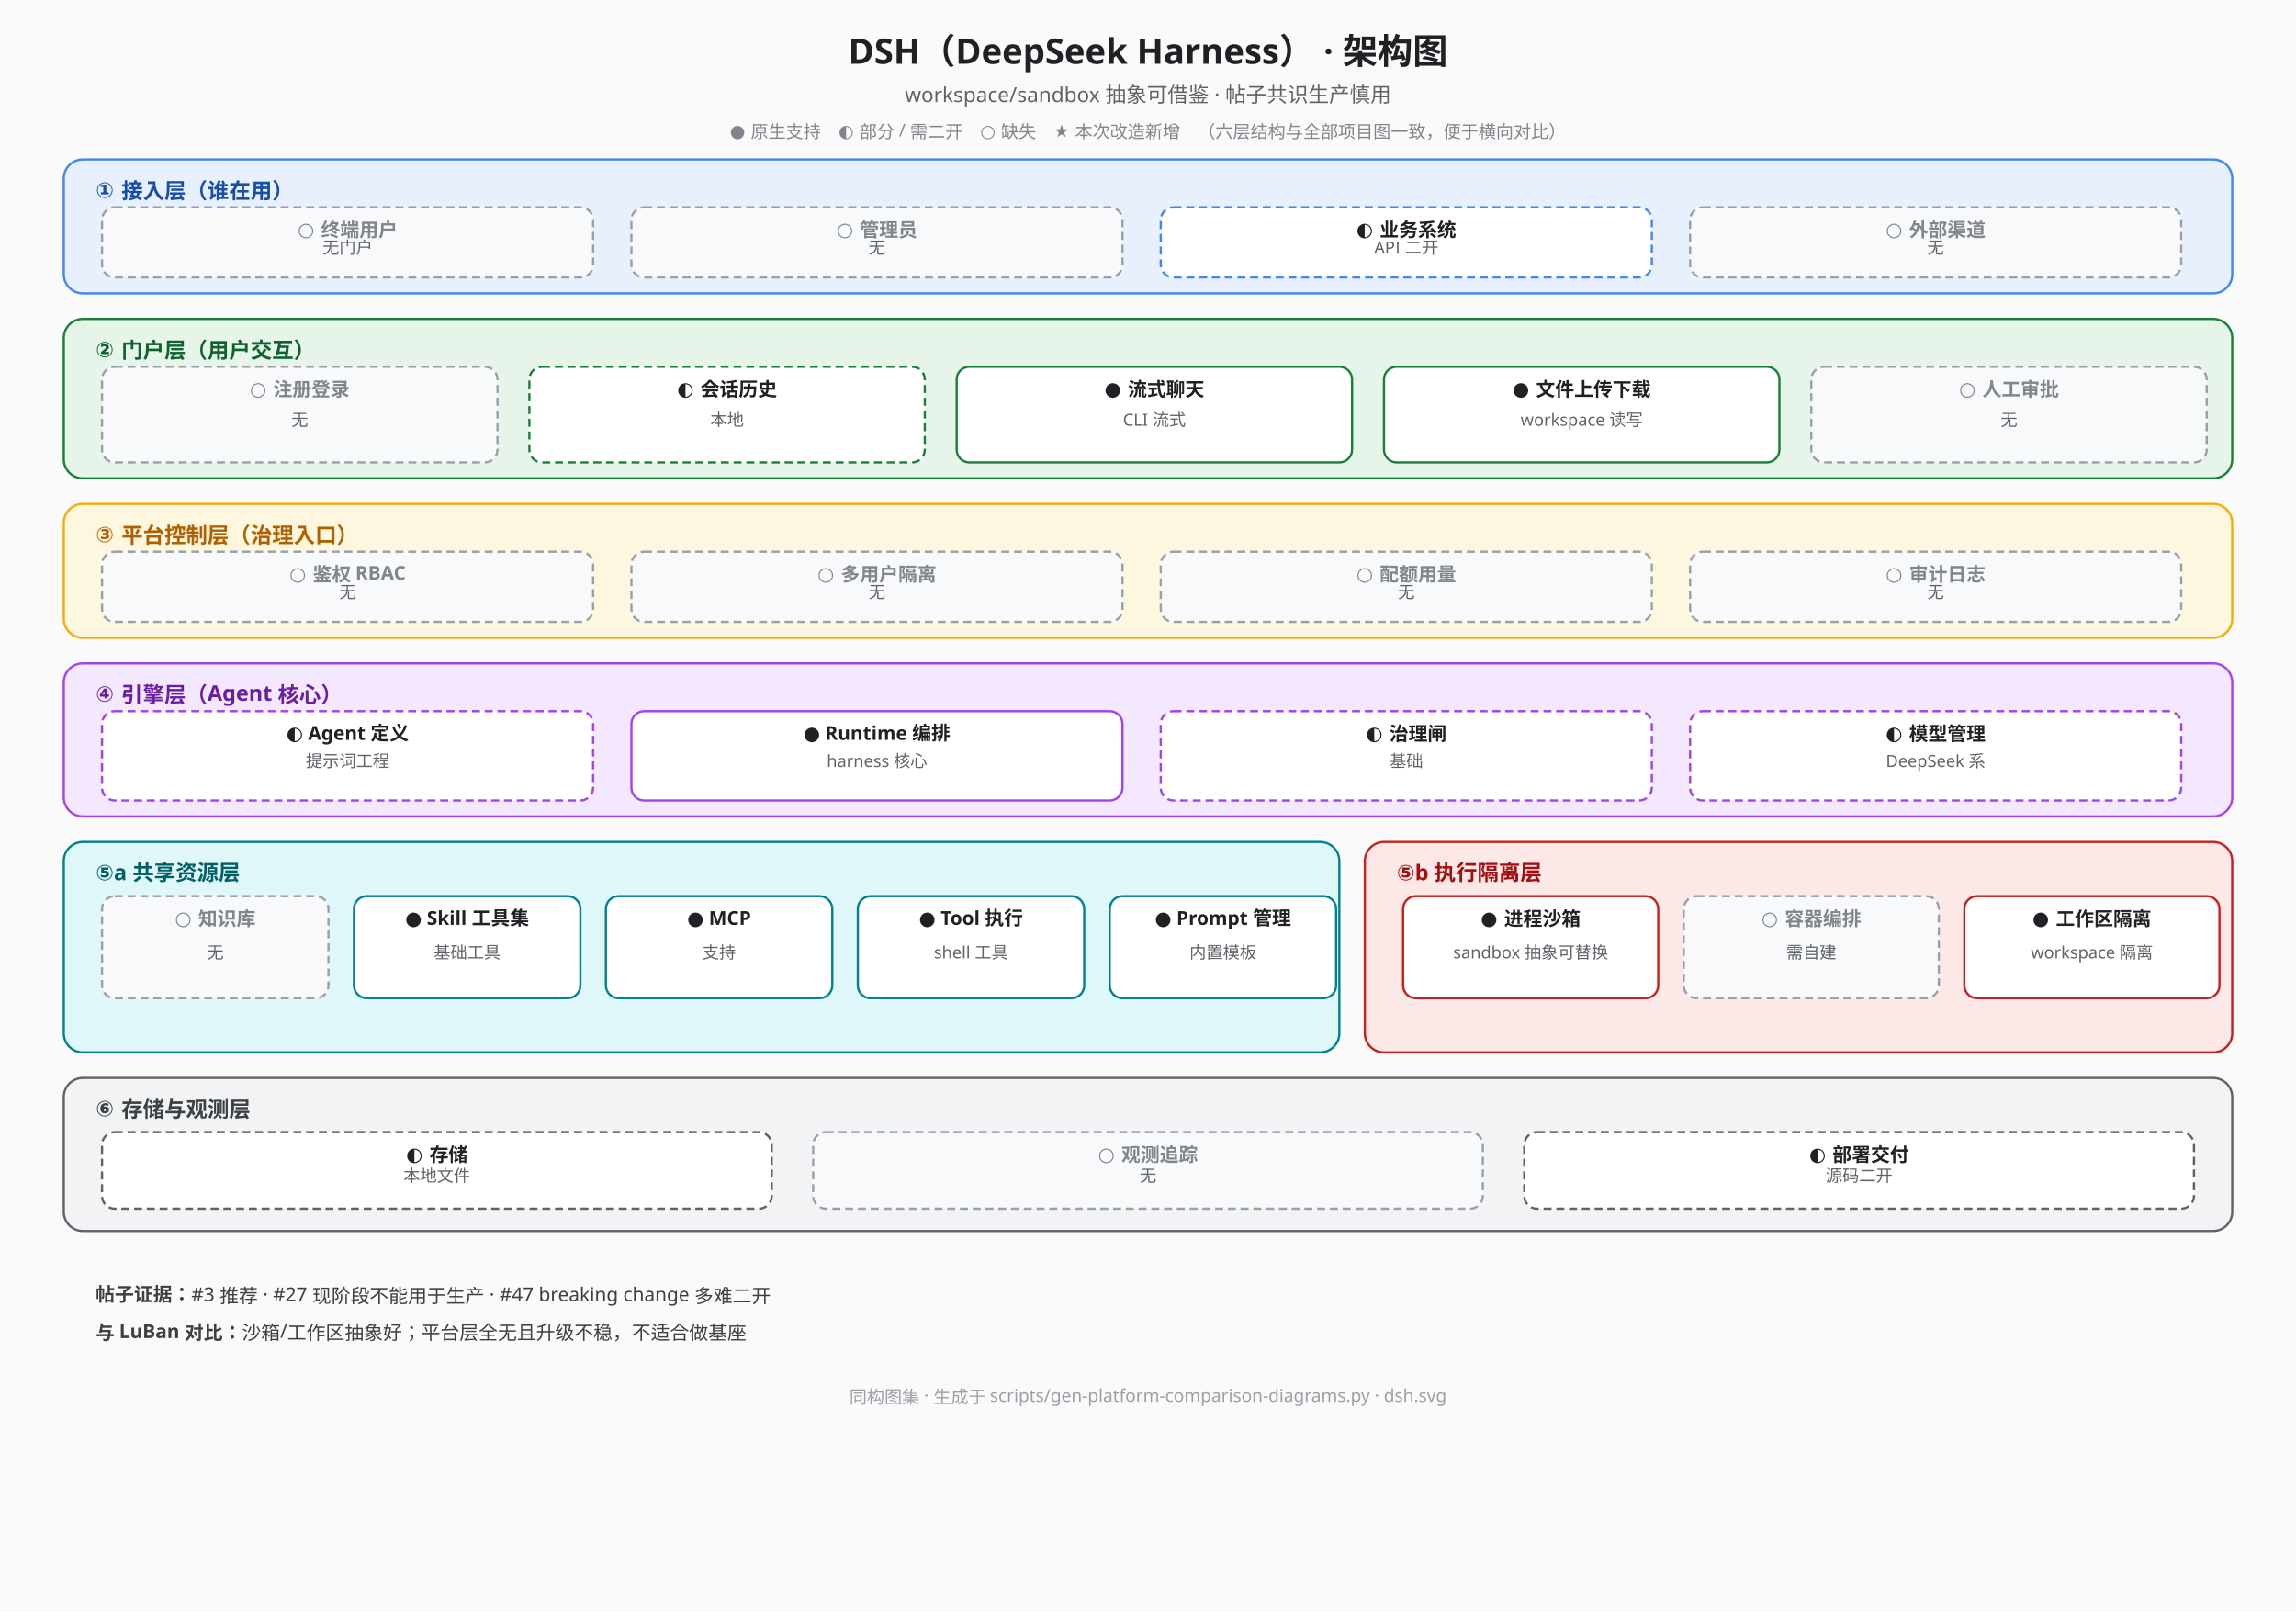
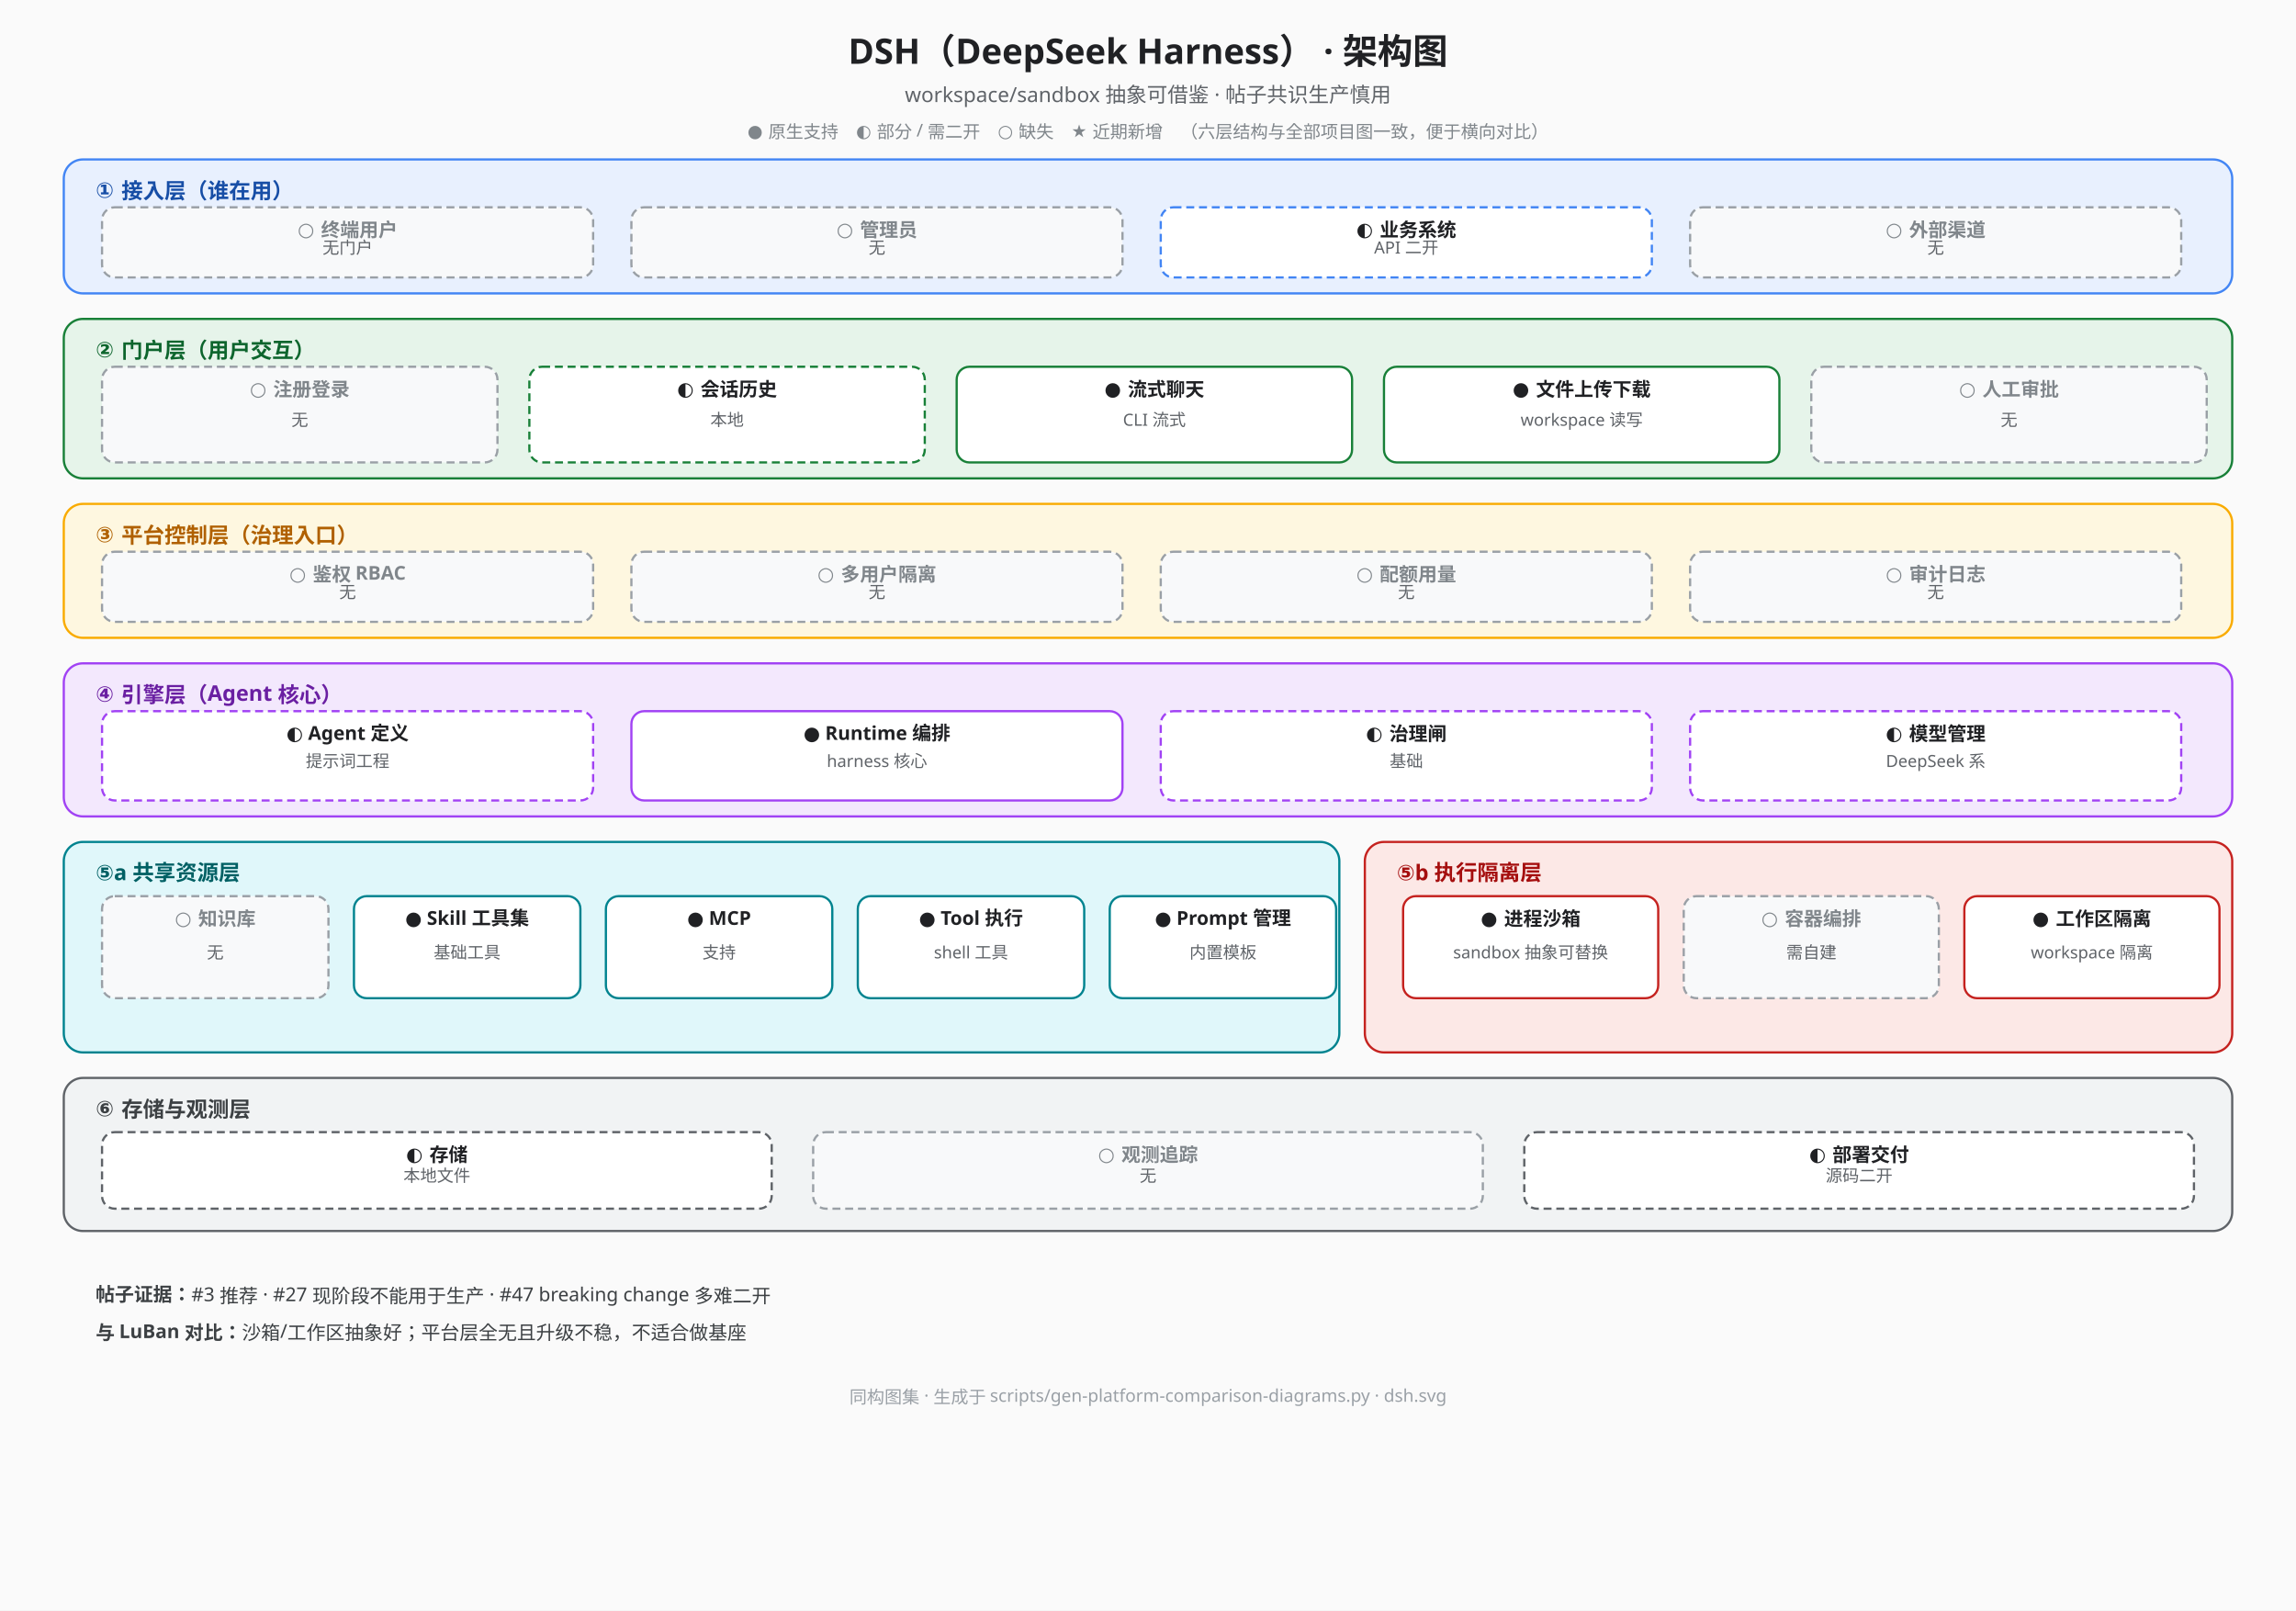
<svg xmlns="http://www.w3.org/2000/svg" width="1440" height="1010" viewBox="0 0 1440 1010" font-family="'PingFang SC','Microsoft YaHei',sans-serif">
  <rect width="1440" height="1010" fill="#FAFAFA" />
  <text x="720.0" y="40" text-anchor="middle" font-size="22" font-weight="700" fill="#202124">DSH（DeepSeek Harness） · 架构图</text>
  <text x="720.0" y="64" text-anchor="middle" font-size="13" fill="#5F6368">workspace/sandbox 抽象可借鉴 · 帖子共识生产慎用</text>
-   <text x="720.0" y="86" text-anchor="middle" font-size="11" fill="#80868B">● 原生支持　◐ 部分 / 需二开　○ 缺失　★ 本次改造新增　（六层结构与全部项目图一致，便于横向对比）</text>
+   <text x="720.0" y="86" text-anchor="middle" font-size="11" fill="#80868B">● 原生支持　◐ 部分 / 需二开　○ 缺失　★ 近期新增　（六层结构与全部项目图一致，便于横向对比）</text>
  <rect x="40" y="100" width="1360" height="84" rx="12" fill="#E8F0FE" stroke="#4285F4" stroke-width="1.4" />
  <text x="60" y="124" font-size="13.5" font-weight="700" fill="#174EA6">① 接入层（谁在用）</text>
  <rect x="64" y="130" width="308" height="44" rx="8" fill="#F8F9FA" stroke="#9AA0A6" stroke-dasharray="5 3" stroke-width="1.4" />
  <text x="218.0" y="148" text-anchor="middle" font-size="12" font-weight="600" fill="#80868B">○ 终端用户</text>
  <text x="218.0" y="159.0" text-anchor="middle" font-size="10.5" fill="#5F6368">无门户</text>
  <rect x="396" y="130" width="308" height="44" rx="8" fill="#F8F9FA" stroke="#9AA0A6" stroke-dasharray="5 3" stroke-width="1.4" />
  <text x="550.0" y="148" text-anchor="middle" font-size="12" font-weight="600" fill="#80868B">○ 管理员</text>
  <text x="550.0" y="159.0" text-anchor="middle" font-size="10.5" fill="#5F6368">无</text>
  <rect x="728" y="130" width="308" height="44" rx="8" fill="#FFFFFF" stroke="#4285F4" stroke-dasharray="5 3" stroke-width="1.4" />
  <text x="882.0" y="148" text-anchor="middle" font-size="12" font-weight="600" fill="#202124">◐ 业务系统</text>
  <text x="882.0" y="159.0" text-anchor="middle" font-size="10.5" fill="#5F6368">API 二开</text>
  <rect x="1060" y="130" width="308" height="44" rx="8" fill="#F8F9FA" stroke="#9AA0A6" stroke-dasharray="5 3" stroke-width="1.4" />
  <text x="1214.0" y="148" text-anchor="middle" font-size="12" font-weight="600" fill="#80868B">○ 外部渠道</text>
  <text x="1214.0" y="159.0" text-anchor="middle" font-size="10.5" fill="#5F6368">无</text>
  <rect x="40" y="200" width="1360" height="100" rx="12" fill="#E6F4EA" stroke="#188038" stroke-width="1.4" />
  <text x="60" y="224" font-size="13.5" font-weight="700" fill="#0D652D">② 门户层（用户交互）</text>
  <rect x="64" y="230" width="248" height="60" rx="8" fill="#F8F9FA" stroke="#9AA0A6" stroke-dasharray="5 3" stroke-width="1.4" />
  <text x="188.0" y="248" text-anchor="middle" font-size="12" font-weight="600" fill="#80868B">○ 注册登录</text>
  <text x="188.0" y="267.0" text-anchor="middle" font-size="10.5" fill="#5F6368">无</text>
  <rect x="332" y="230" width="248" height="60" rx="8" fill="#FFFFFF" stroke="#188038" stroke-dasharray="5 3" stroke-width="1.4" />
  <text x="456.0" y="248" text-anchor="middle" font-size="12" font-weight="600" fill="#202124">◐ 会话历史</text>
  <text x="456.0" y="267.0" text-anchor="middle" font-size="10.5" fill="#5F6368">本地</text>
  <rect x="600" y="230" width="248" height="60" rx="8" fill="#FFFFFF" stroke="#188038" stroke-width="1.4" />
  <text x="724.0" y="248" text-anchor="middle" font-size="12" font-weight="600" fill="#202124">● 流式聊天</text>
  <text x="724.0" y="267.0" text-anchor="middle" font-size="10.5" fill="#5F6368">CLI 流式</text>
  <rect x="868" y="230" width="248" height="60" rx="8" fill="#FFFFFF" stroke="#188038" stroke-width="1.4" />
  <text x="992.0" y="248" text-anchor="middle" font-size="12" font-weight="600" fill="#202124">● 文件上传下载</text>
  <text x="992.0" y="267.0" text-anchor="middle" font-size="10.5" fill="#5F6368">workspace 读写</text>
  <rect x="1136" y="230" width="248" height="60" rx="8" fill="#F8F9FA" stroke="#9AA0A6" stroke-dasharray="5 3" stroke-width="1.4" />
  <text x="1260.0" y="248" text-anchor="middle" font-size="12" font-weight="600" fill="#80868B">○ 人工审批</text>
  <text x="1260.0" y="267.0" text-anchor="middle" font-size="10.5" fill="#5F6368">无</text>
  <rect x="40" y="316" width="1360" height="84" rx="12" fill="#FEF7E0" stroke="#F9AB00" stroke-width="1.4" />
  <text x="60" y="340" font-size="13.5" font-weight="700" fill="#B06000">③ 平台控制层（治理入口）</text>
  <rect x="64" y="346" width="308" height="44" rx="8" fill="#F8F9FA" stroke="#9AA0A6" stroke-dasharray="5 3" stroke-width="1.4" />
  <text x="218.0" y="364" text-anchor="middle" font-size="12" font-weight="600" fill="#80868B">○ 鉴权 RBAC</text>
  <text x="218.0" y="375.0" text-anchor="middle" font-size="10.5" fill="#5F6368">无</text>
  <rect x="396" y="346" width="308" height="44" rx="8" fill="#F8F9FA" stroke="#9AA0A6" stroke-dasharray="5 3" stroke-width="1.4" />
  <text x="550.0" y="364" text-anchor="middle" font-size="12" font-weight="600" fill="#80868B">○ 多用户隔离</text>
  <text x="550.0" y="375.0" text-anchor="middle" font-size="10.5" fill="#5F6368">无</text>
  <rect x="728" y="346" width="308" height="44" rx="8" fill="#F8F9FA" stroke="#9AA0A6" stroke-dasharray="5 3" stroke-width="1.4" />
  <text x="882.0" y="364" text-anchor="middle" font-size="12" font-weight="600" fill="#80868B">○ 配额用量</text>
  <text x="882.0" y="375.0" text-anchor="middle" font-size="10.5" fill="#5F6368">无</text>
  <rect x="1060" y="346" width="308" height="44" rx="8" fill="#F8F9FA" stroke="#9AA0A6" stroke-dasharray="5 3" stroke-width="1.4" />
  <text x="1214.0" y="364" text-anchor="middle" font-size="12" font-weight="600" fill="#80868B">○ 审计日志</text>
  <text x="1214.0" y="375.0" text-anchor="middle" font-size="10.5" fill="#5F6368">无</text>
  <rect x="40" y="416" width="1360" height="96" rx="12" fill="#F3E8FD" stroke="#A142F4" stroke-width="1.4" />
  <text x="60" y="440" font-size="13.5" font-weight="700" fill="#6A1FA2">④ 引擎层（Agent 核心）</text>
  <rect x="64" y="446" width="308" height="56" rx="8" fill="#FFFFFF" stroke="#A142F4" stroke-dasharray="5 3" stroke-width="1.4" />
  <text x="218.0" y="464" text-anchor="middle" font-size="12" font-weight="600" fill="#202124">◐ Agent 定义</text>
  <text x="218.0" y="481.0" text-anchor="middle" font-size="10.5" fill="#5F6368">提示词工程</text>
  <rect x="396" y="446" width="308" height="56" rx="8" fill="#FFFFFF" stroke="#A142F4" stroke-width="1.4" />
  <text x="550.0" y="464" text-anchor="middle" font-size="12" font-weight="600" fill="#202124">● Runtime 编排</text>
  <text x="550.0" y="481.0" text-anchor="middle" font-size="10.5" fill="#5F6368">harness 核心</text>
  <rect x="728" y="446" width="308" height="56" rx="8" fill="#FFFFFF" stroke="#A142F4" stroke-dasharray="5 3" stroke-width="1.4" />
  <text x="882.0" y="464" text-anchor="middle" font-size="12" font-weight="600" fill="#202124">◐ 治理闸</text>
  <text x="882.0" y="481.0" text-anchor="middle" font-size="10.5" fill="#5F6368">基础</text>
  <rect x="1060" y="446" width="308" height="56" rx="8" fill="#FFFFFF" stroke="#A142F4" stroke-dasharray="5 3" stroke-width="1.4" />
  <text x="1214.0" y="464" text-anchor="middle" font-size="12" font-weight="600" fill="#202124">◐ 模型管理</text>
  <text x="1214.0" y="481.0" text-anchor="middle" font-size="10.5" fill="#5F6368">DeepSeek 系</text>
  <rect x="40" y="528" width="800" height="132" rx="12" fill="#E0F7FA" stroke="#00838F" stroke-width="1.4" />
  <text x="60" y="552" font-size="13.5" font-weight="700" fill="#006064">⑤a 共享资源层</text>
  <rect x="64" y="562" width="142" height="64" rx="8" fill="#F8F9FA" stroke="#9AA0A6" stroke-dasharray="5 3" stroke-width="1.4" />
  <text x="135.0" y="580" text-anchor="middle" font-size="12" font-weight="600" fill="#80868B">○ 知识库</text>
  <text x="135.0" y="601.0" text-anchor="middle" font-size="10.5" fill="#5F6368">无</text>
  <rect x="222" y="562" width="142" height="64" rx="8" fill="#FFFFFF" stroke="#00838F" stroke-width="1.4" />
  <text x="293.0" y="580" text-anchor="middle" font-size="12" font-weight="600" fill="#202124">● Skill 工具集</text>
  <text x="293.0" y="601.0" text-anchor="middle" font-size="10.5" fill="#5F6368">基础工具</text>
  <rect x="380" y="562" width="142" height="64" rx="8" fill="#FFFFFF" stroke="#00838F" stroke-width="1.4" />
  <text x="451.0" y="580" text-anchor="middle" font-size="12" font-weight="600" fill="#202124">● MCP</text>
  <text x="451.0" y="601.0" text-anchor="middle" font-size="10.5" fill="#5F6368">支持</text>
  <rect x="538" y="562" width="142" height="64" rx="8" fill="#FFFFFF" stroke="#00838F" stroke-width="1.4" />
  <text x="609.0" y="580" text-anchor="middle" font-size="12" font-weight="600" fill="#202124">● Tool 执行</text>
  <text x="609.0" y="601.0" text-anchor="middle" font-size="10.5" fill="#5F6368">shell 工具</text>
  <rect x="696" y="562" width="142" height="64" rx="8" fill="#FFFFFF" stroke="#00838F" stroke-width="1.4" />
  <text x="767.0" y="580" text-anchor="middle" font-size="12" font-weight="600" fill="#202124">● Prompt 管理</text>
  <text x="767.0" y="601.0" text-anchor="middle" font-size="10.5" fill="#5F6368">内置模板</text>
  <rect x="856" y="528" width="544" height="132" rx="12" fill="#FCE8E6" stroke="#C5221F" stroke-width="1.4" />
  <text x="876" y="552" font-size="13.5" font-weight="700" fill="#A50E0E">⑤b 执行隔离层</text>
  <rect x="880" y="562" width="160" height="64" rx="8" fill="#FFFFFF" stroke="#C5221F" stroke-width="1.4" />
  <text x="960.0" y="580" text-anchor="middle" font-size="12" font-weight="600" fill="#202124">● 进程沙箱</text>
  <text x="960.0" y="601.0" text-anchor="middle" font-size="10.5" fill="#5F6368">sandbox 抽象可替换</text>
  <rect x="1056" y="562" width="160" height="64" rx="8" fill="#F8F9FA" stroke="#9AA0A6" stroke-dasharray="5 3" stroke-width="1.4" />
  <text x="1136.0" y="580" text-anchor="middle" font-size="12" font-weight="600" fill="#80868B">○ 容器编排</text>
  <text x="1136.0" y="601.0" text-anchor="middle" font-size="10.5" fill="#5F6368">需自建</text>
  <rect x="1232" y="562" width="160" height="64" rx="8" fill="#FFFFFF" stroke="#C5221F" stroke-width="1.4" />
  <text x="1312.0" y="580" text-anchor="middle" font-size="12" font-weight="600" fill="#202124">● 工作区隔离</text>
  <text x="1312.0" y="601.0" text-anchor="middle" font-size="10.5" fill="#5F6368">workspace 隔离</text>
  <rect x="40" y="676" width="1360" height="96" rx="12" fill="#F1F3F4" stroke="#5F6368" stroke-width="1.4" />
  <text x="60" y="700" font-size="13.5" font-weight="700" fill="#3C4043">⑥ 存储与观测层</text>
  <rect x="64" y="710" width="420" height="48" rx="8" fill="#FFFFFF" stroke="#5F6368" stroke-dasharray="5 3" stroke-width="1.4" />
  <text x="274.0" y="728" text-anchor="middle" font-size="12" font-weight="600" fill="#202124">◐ 存储</text>
  <text x="274.0" y="741.0" text-anchor="middle" font-size="10.5" fill="#5F6368">本地文件</text>
  <rect x="510" y="710" width="420" height="48" rx="8" fill="#F8F9FA" stroke="#9AA0A6" stroke-dasharray="5 3" stroke-width="1.4" />
  <text x="720.0" y="728" text-anchor="middle" font-size="12" font-weight="600" fill="#80868B">○ 观测追踪</text>
  <text x="720.0" y="741.0" text-anchor="middle" font-size="10.5" fill="#5F6368">无</text>
  <rect x="956" y="710" width="420" height="48" rx="8" fill="#FFFFFF" stroke="#5F6368" stroke-dasharray="5 3" stroke-width="1.4" />
  <text x="1166.0" y="728" text-anchor="middle" font-size="12" font-weight="600" fill="#202124">◐ 部署交付</text>
  <text x="1166.0" y="741.0" text-anchor="middle" font-size="10.5" fill="#5F6368">源码二开</text>
  <text x="60" y="816" font-size="12" fill="#3C4043">
    <tspan font-weight="700">帖子证据：</tspan>#3 推荐 · #27 现阶段不能用于生产 · #47 breaking change 多难二开</text>
  <text x="60" y="840" font-size="12" fill="#3C4043">
    <tspan font-weight="700">与 LuBan 对比：</tspan>沙箱/工作区抽象好；平台层全无且升级不稳，不适合做基座</text>
  <text x="720.0" y="880" text-anchor="middle" font-size="11" fill="#9AA0A6">同构图集 · 生成于 scripts/gen-platform-comparison-diagrams.py · dsh.svg</text>
</svg>
